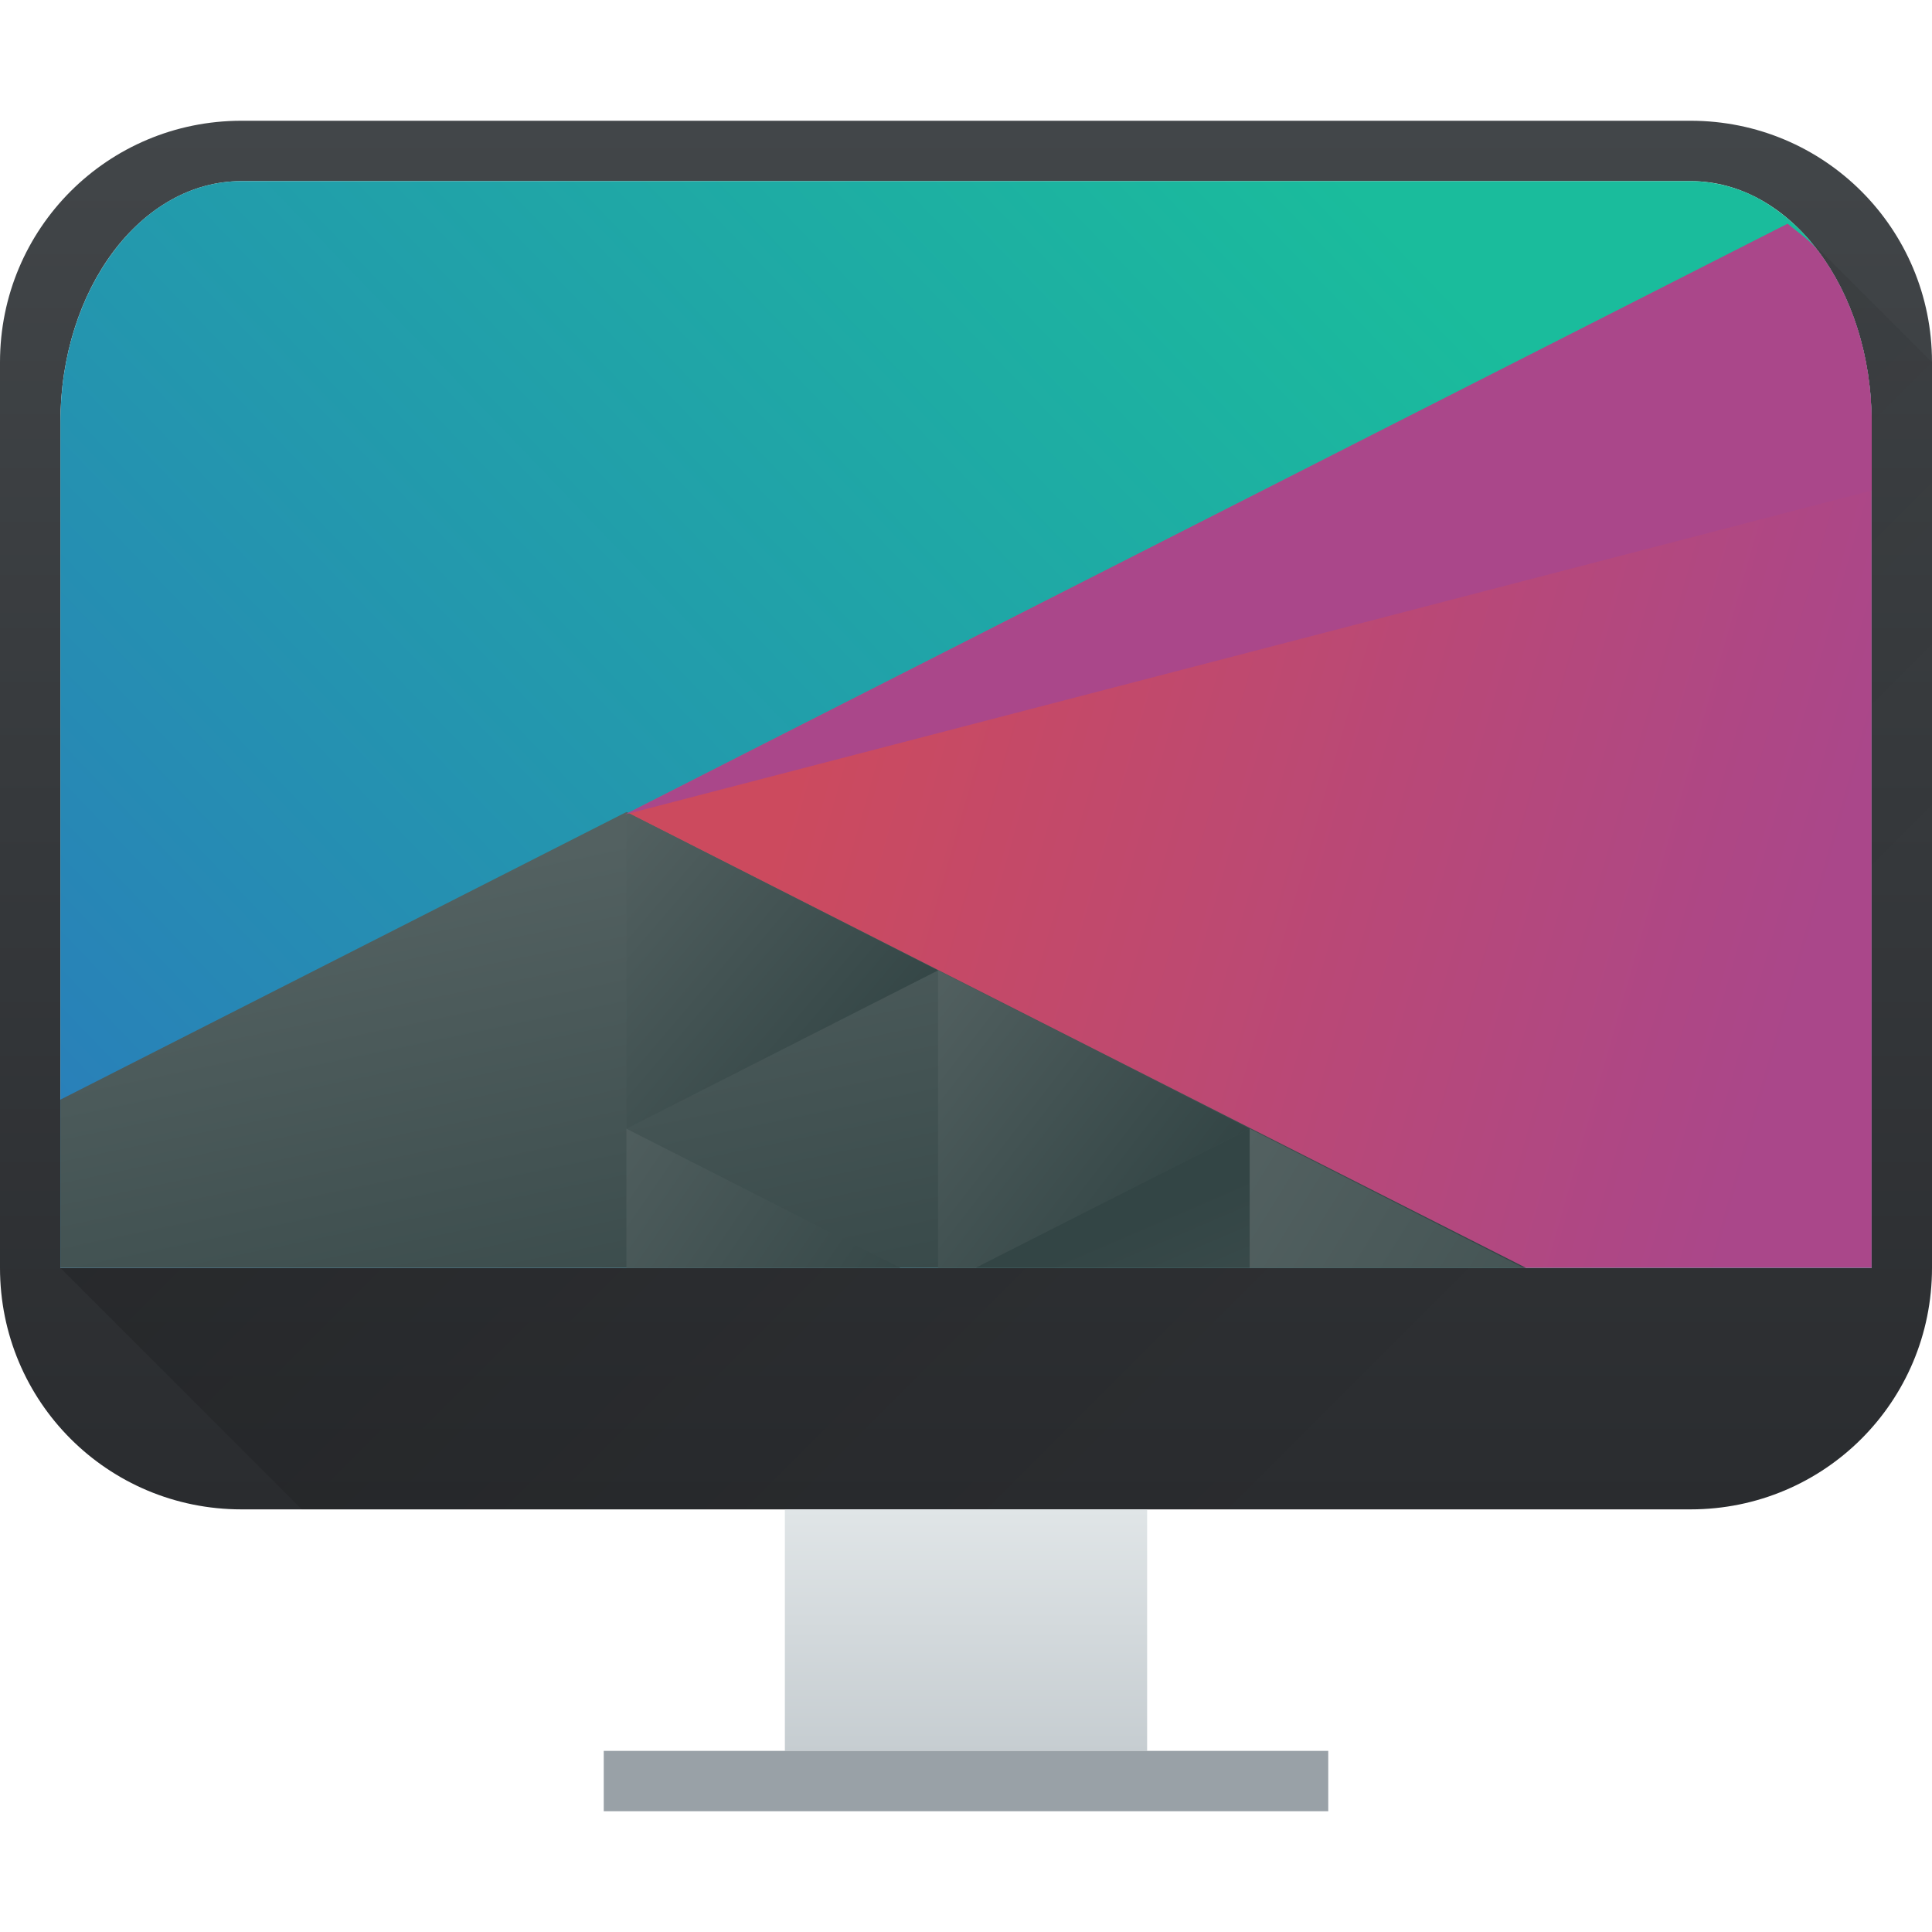
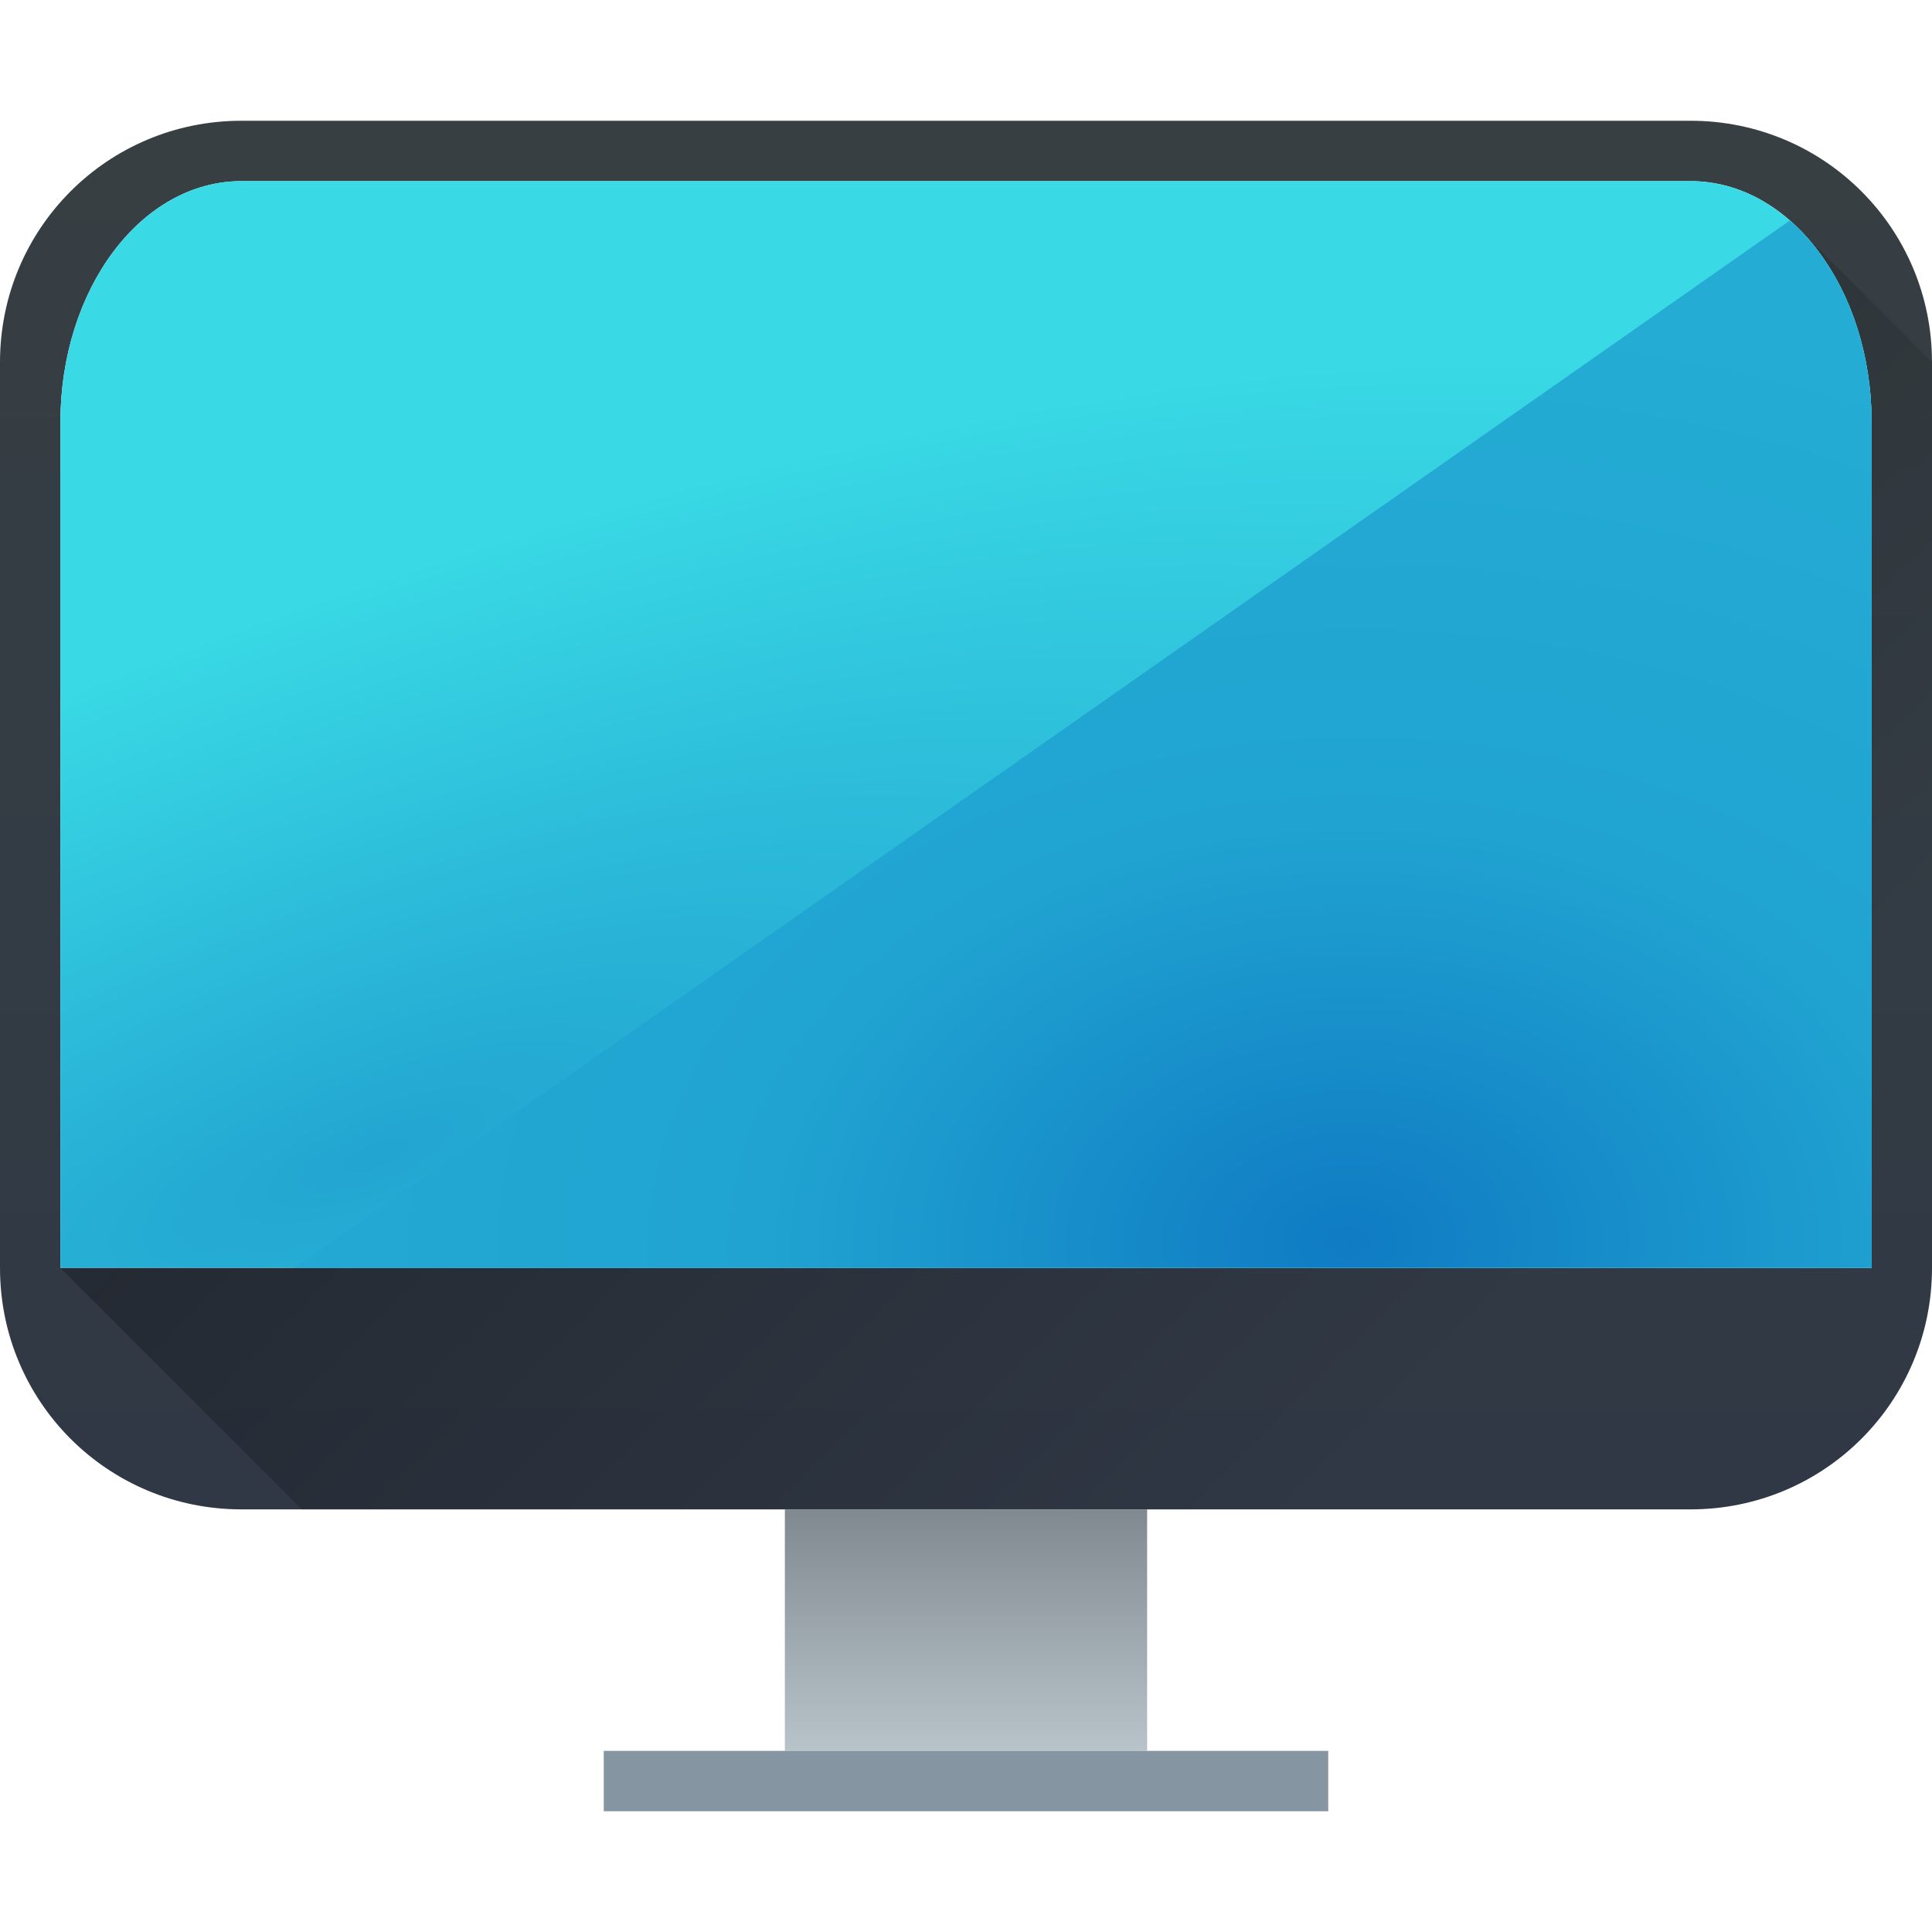
- <svg xmlns="http://www.w3.org/2000/svg" xmlns:xlink="http://www.w3.org/1999/xlink" width="32" height="32">
+ <svg xmlns="http://www.w3.org/2000/svg" width="32" height="32">
  <defs>
-     <linearGradient xlink:href="#a" id="j" x1="418.17" x2="384.571" y1="503.079" y2="531.458" gradientTransform="matrix(.625 0 0 .55 -239.357 -274.089)" gradientUnits="userSpaceOnUse" />
-     <linearGradient id="a">
-       <stop stop-color="#1abc9c" />
-       <stop offset="1" stop-color="#2980b9" />
+     <linearGradient id="A" x2="-384.572" y1="29" y2="25" x1="-384.572" href="#F">
+       <stop stop-color="#b8c4ca" offset="0" />
+       <stop offset="1" stop-color="#818990" />
    </linearGradient>
-     <linearGradient xlink:href="#b" id="k" x1="404.045" x2="430.736" y1="521.633" y2="528.35" gradientTransform="matrix(.625 0 0 .55 -239.357 -274.089)" gradientUnits="userSpaceOnUse" />
-     <linearGradient id="b">
-       <stop stop-color="#cc4a5e" />
-       <stop offset="1" stop-color="#aa478a" />
+     <linearGradient id="B" x1="0" x2="0" y1="25" y2="2" href="#F">
+       <stop stop-color="#303845" offset="0" />
+       <stop offset="1" stop-color="#373f43" />
    </linearGradient>
-     <linearGradient xlink:href="#c" id="l" x1="398.092" x2="394.003" y1="542.224" y2="524.9" gradientTransform="matrix(.625 0 0 .55 -239.357 -274.089)" gradientUnits="userSpaceOnUse" />
-     <linearGradient id="c">
-       <stop stop-color="#334545" />
-       <stop offset="1" stop-color="#536161" />
-     </linearGradient>
-     <linearGradient xlink:href="#c" id="m" x1="431.571" x2="439.571" y1="568.798" y2="562.798" gradientTransform="matrix(-.625 0 0 .55 285.107 -296.089)" gradientUnits="userSpaceOnUse" />
-     <linearGradient xlink:href="#c" id="n" x1="406.537" x2="423.32" y1="581.87" y2="572.678" gradientTransform="matrix(-.625 0 0 .55 285.107 -296.089)" gradientUnits="userSpaceOnUse" />
-     <linearGradient xlink:href="#c" id="o" x1="423.054" x2="431.225" y1="572.334" y2="566.766" gradientTransform="matrix(-.625 0 0 .55 285.107 -296.089)" gradientUnits="userSpaceOnUse" />
-     <linearGradient xlink:href="#c" id="p" x1="431.313" x2="440.632" y1="577.102" y2="571.445" gradientTransform="matrix(-.625 0 0 .55 285.107 -296.089)" gradientUnits="userSpaceOnUse" />
-     <linearGradient xlink:href="#c" id="q" x1="430.567" x2="423.75" y1="577.362" y2="591.328" gradientTransform="matrix(-.625 0 0 .55 285.107 -296.089)" gradientUnits="userSpaceOnUse" />
-     <linearGradient id="f">
-       <stop stop-color="#2a2c2f" />
-       <stop offset="1" stop-color="#424649" />
-     </linearGradient>
-     <linearGradient xlink:href="#d" id="r" x2="0" y1="542.798" y2="538.798" gradientTransform="translate(-384.572 -513.798)" gradientUnits="userSpaceOnUse" />
-     <linearGradient id="d">
-       <stop stop-color="#c6cdd1" />
-       <stop offset="1" stop-color="#e0e5e7" />
-     </linearGradient>
-     <linearGradient id="g">
-       <stop />
+     <linearGradient id="C" x1="9" x2="26" y1="4" y2="21" href="#F">
+       <stop offset="0" stop-color="#030303" />
      <stop offset="1" stop-opacity="0" />
    </linearGradient>
-     <linearGradient xlink:href="#f" id="h" x1="0" x2="0" y1="25" y2="2" gradientUnits="userSpaceOnUse" />
-     <linearGradient xlink:href="#g" id="i" x1="393.571" x2="410.571" y1="519.798" y2="536.798" gradientTransform="translate(-384.571 -515.798)" gradientUnits="userSpaceOnUse" />
+     <radialGradient id="D" cx="22.313" cy="24.751" fx="22.313" fy="24.751" r="13.063" gradientTransform="matrix(1.650475,-0.03764921,0.02715028,1.190219,-15.18573,-8.042917)" href="#F">
+       <stop stop-color="#0f7bc3" offset="0" />
+       <stop stop-color="#20a3d1" offset=".445" />
+       <stop offset="1" stop-color="#24acd4" />
+     </radialGradient>
+     <radialGradient id="E" cx="6.25" cy="23.875" fx="6.25" fy="23.875" r="15" gradientTransform="matrix(1.791667,-0.675,0.2115324,0.5614749,-9.998253,9.938537)" href="#F">
+       <stop stop-color="#22a5d1" offset="0" />
+       <stop offset="1" stop-color="#39d9e5" />
+     </radialGradient>
+     <linearGradient id="F" gradientUnits="userSpaceOnUse" />
  </defs>
-   <path d="M4 2C1.784 2 0 3.784 0 6v15c0 2.216 1.784 4 4 4h24c2.216 0 4-1.784 4-4V6c0-2.216-1.784-4-4-4Zm0 1h24c1.662 0 3 1.784 3 4v14H1V7c0-2.216 1.338-4 3-4" style="fill:url(#h);paint-order:stroke fill markers" />
-   <path d="m30 4 1 3v14H1l4 4h23c.554 0 1.082-.11 1.56-.313a4 4 0 0 0 1.27-.857c.362-.361.656-.79.858-1.27A4 4 0 0 0 32 21V6Z" style="opacity:.2;fill:url(#i);fill-rule:evenodd" />
-   <path d="M4 3c-.416 0-.81.11-1.17.313-.36.201-.682.495-.953.857C1.335 4.893 1 5.892 1 7v14h30V7c0-1.108-.335-2.107-.877-2.83a3.1 3.1 0 0 0-.953-.857A2.4 2.4 0 0 0 28 3Z" style="fill:url(#j)" />
-   <path d="M25.137 21H31V7c0-1.108-.335-2.107-.877-2.83-.146-.195-.34-.312-.514-.463L10.354 13.49Z" style="fill:url(#k)" />
-   <path d="M10.375 13.45 1 18.214V21h24.276z" style="fill:url(#l)" />
-   <path d="m15.537 16.073-5.162-2.623v5.245z" style="fill:url(#m)" />
-   <path d="M20.698 18.694V21h4.538z" style="fill:url(#n)" />
-   <path d="M15.537 16.073V21h.624l4.537-2.305-5.161-2.623z" style="fill:url(#o)" />
-   <path d="M10.375 18.695V21h4.537z" style="fill:url(#p)" />
-   <path d="M20.698 18.694 16.16 21h4.538z" style="fill:url(#q)" />
-   <path d="M31 8.125V7c0-1.108-.335-2.107-.877-2.83-.146-.195-.34-.312-.514-.463L10.354 13.49Z" style="fill:#aa478a" />
-   <path d="M13 25h6v4h-6z" style="fill:url(#r)" />
-   <path d="M10 29h12v1H10Z" style="fill:#99a1a7" />
+   <path d="M4 2C1.784 2 0 3.784 0 6v15c0 2.216 1.784 4 4 4h24c2.216 0 4-1.784 4-4V6c0-2.216-1.784-4-4-4Zm0 1h24c1.662 0 3 1.784 3 4v14H1V7c0-2.216 1.338-4 3-4" fill="url(#B)" paint-order="stroke fill markers" />
+   <path d="M30 4l1 3v14H1l4 4h23c.554 0 1.082-.11 1.56-.313a4 4 0 0 0 1.27-.857 3.97 3.97 0 0 0 .858-1.27A4 4 0 0 0 32 21V6z" opacity=".366" fill="url(#C)" fill-rule="evenodd" />
+   <path d="M4 3c-.416 0-.81.11-1.17.313-.36.201-.682.495-.953.857C1.335 4.893 1 5.892 1 7v14h30V7c0-1.108-.335-2.107-.877-2.83a3.1 3.1 0 0 0-.953-.857A2.4 2.4 0 0 0 28 3Z" fill="url(#E)" />
+   <path d="M29.645 3.653L4.875 21h20.262.139H31V7c0-1.108-.335-2.107-.877-2.83-.146-.195-.304-.366-.478-.517z" fill="url(#D)" />
+   <path d="M13 25h6v4h-6z" fill="url(#A)" />
+   <path d="M10 29h12v1H10Z" fill="#8596a2" />
</svg>
